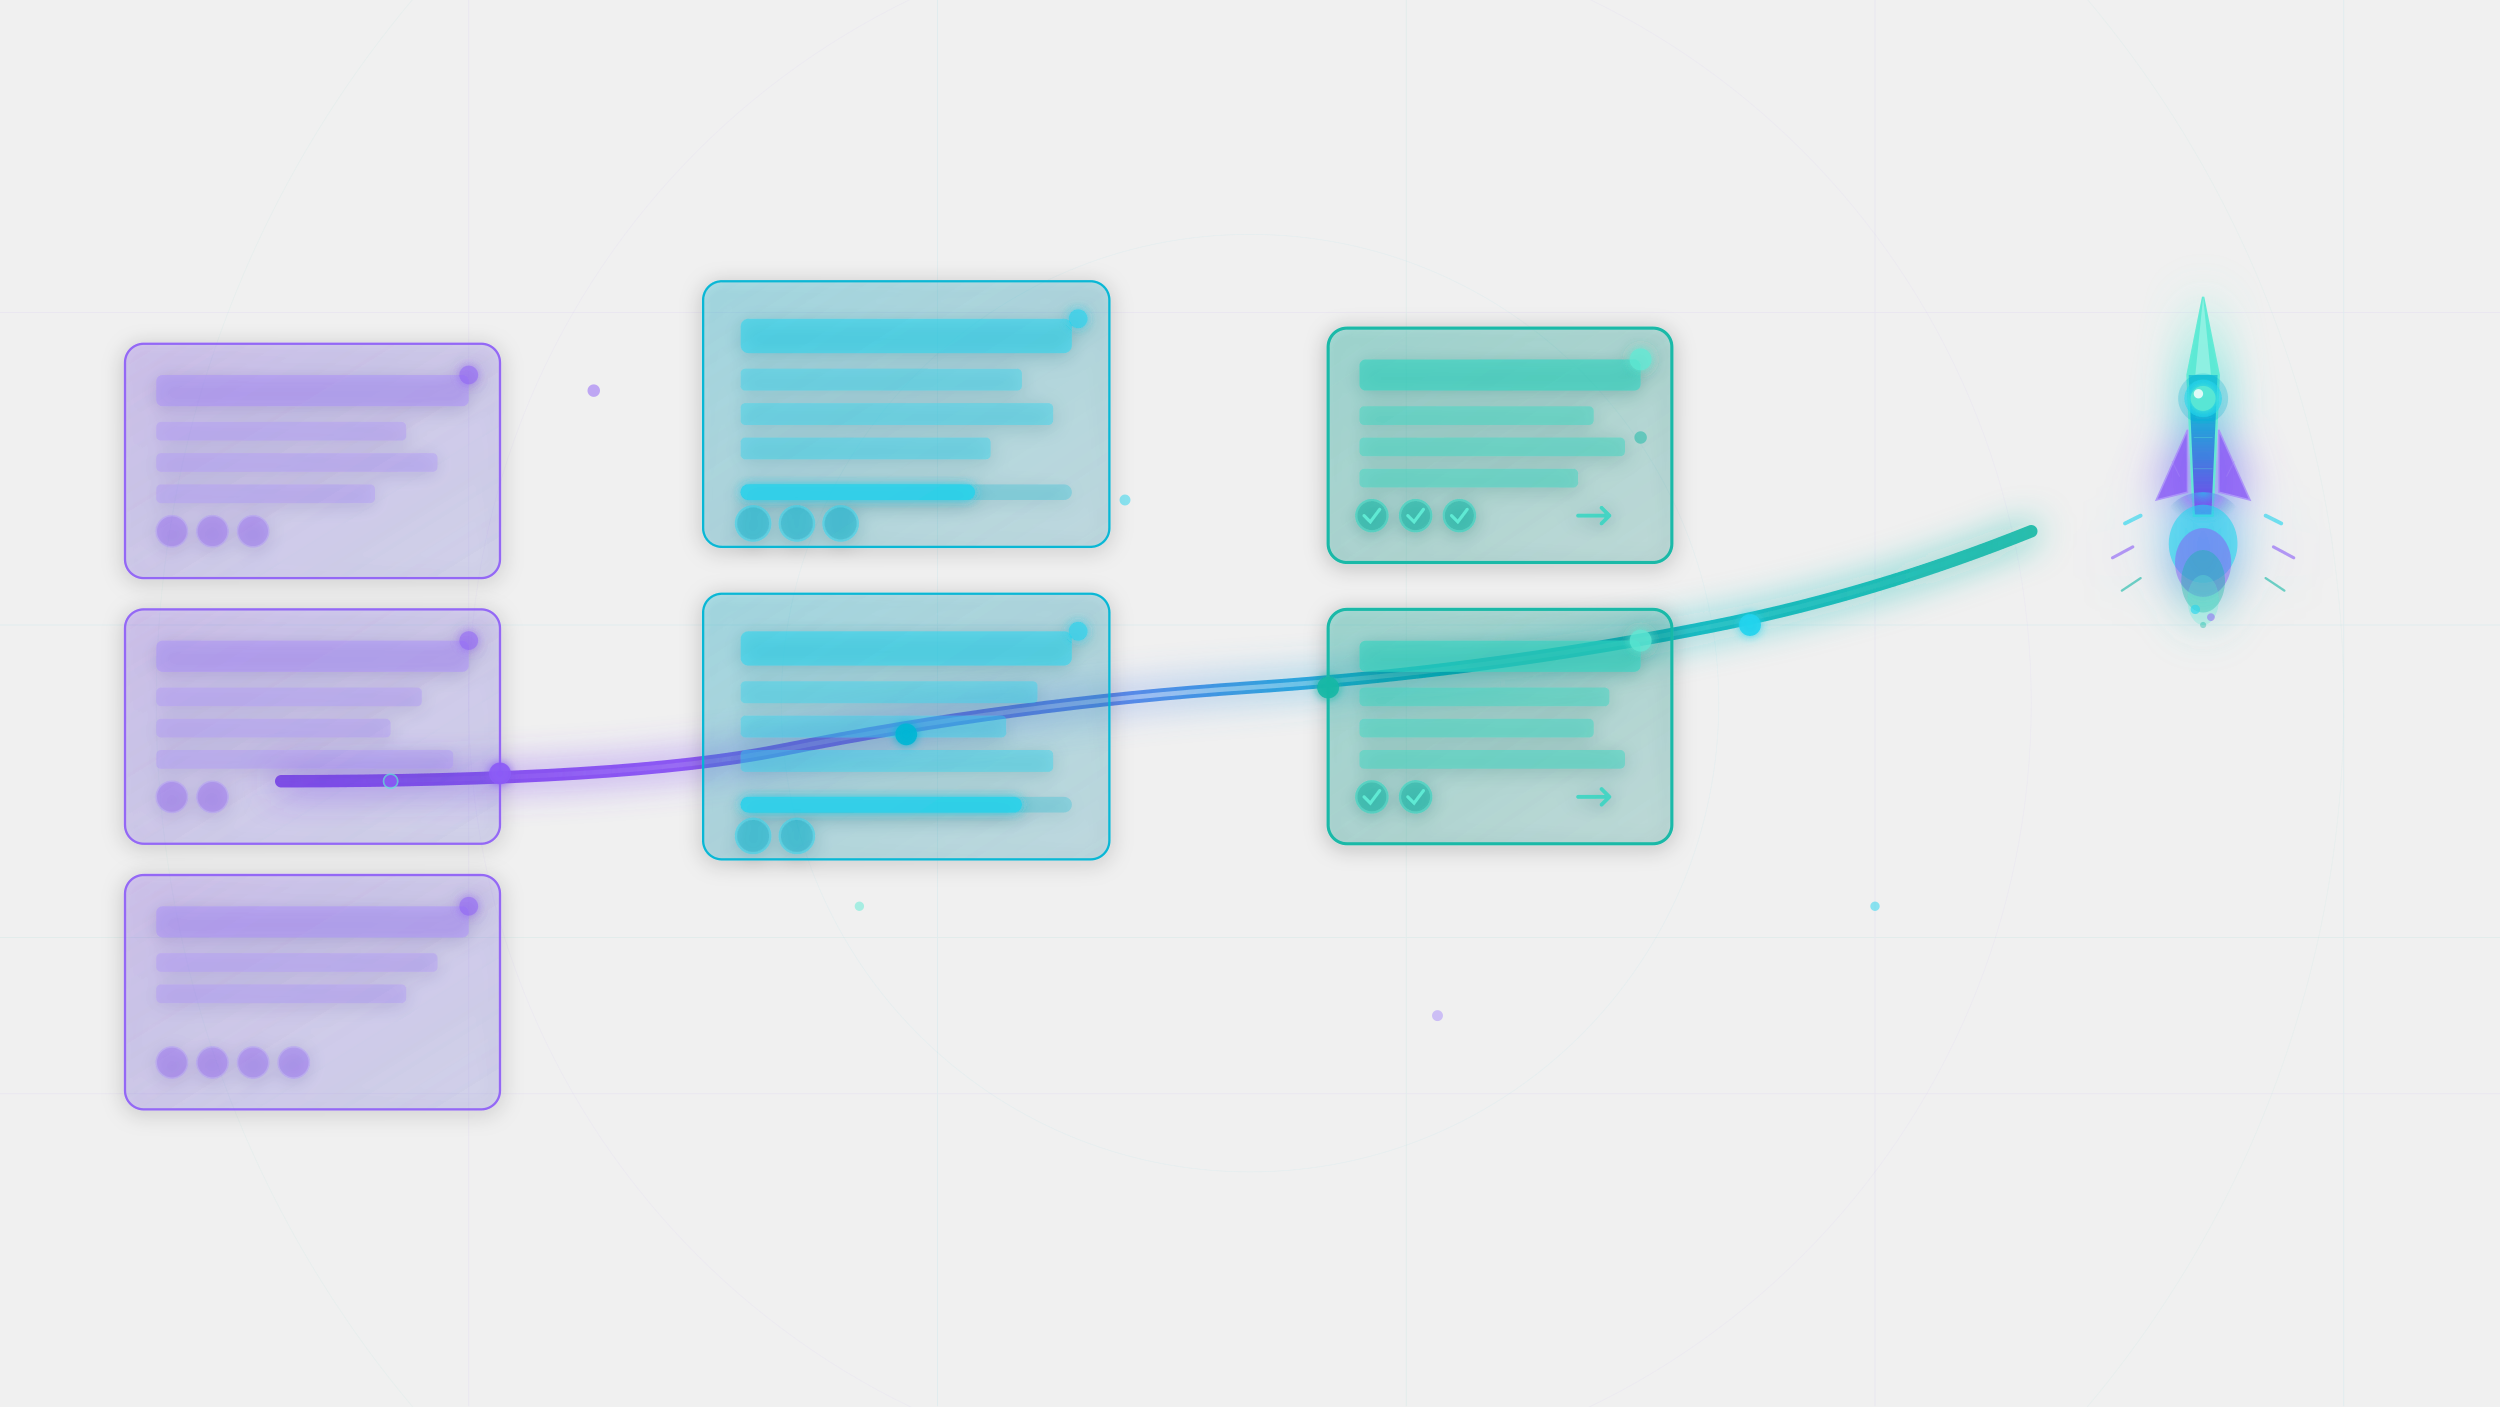
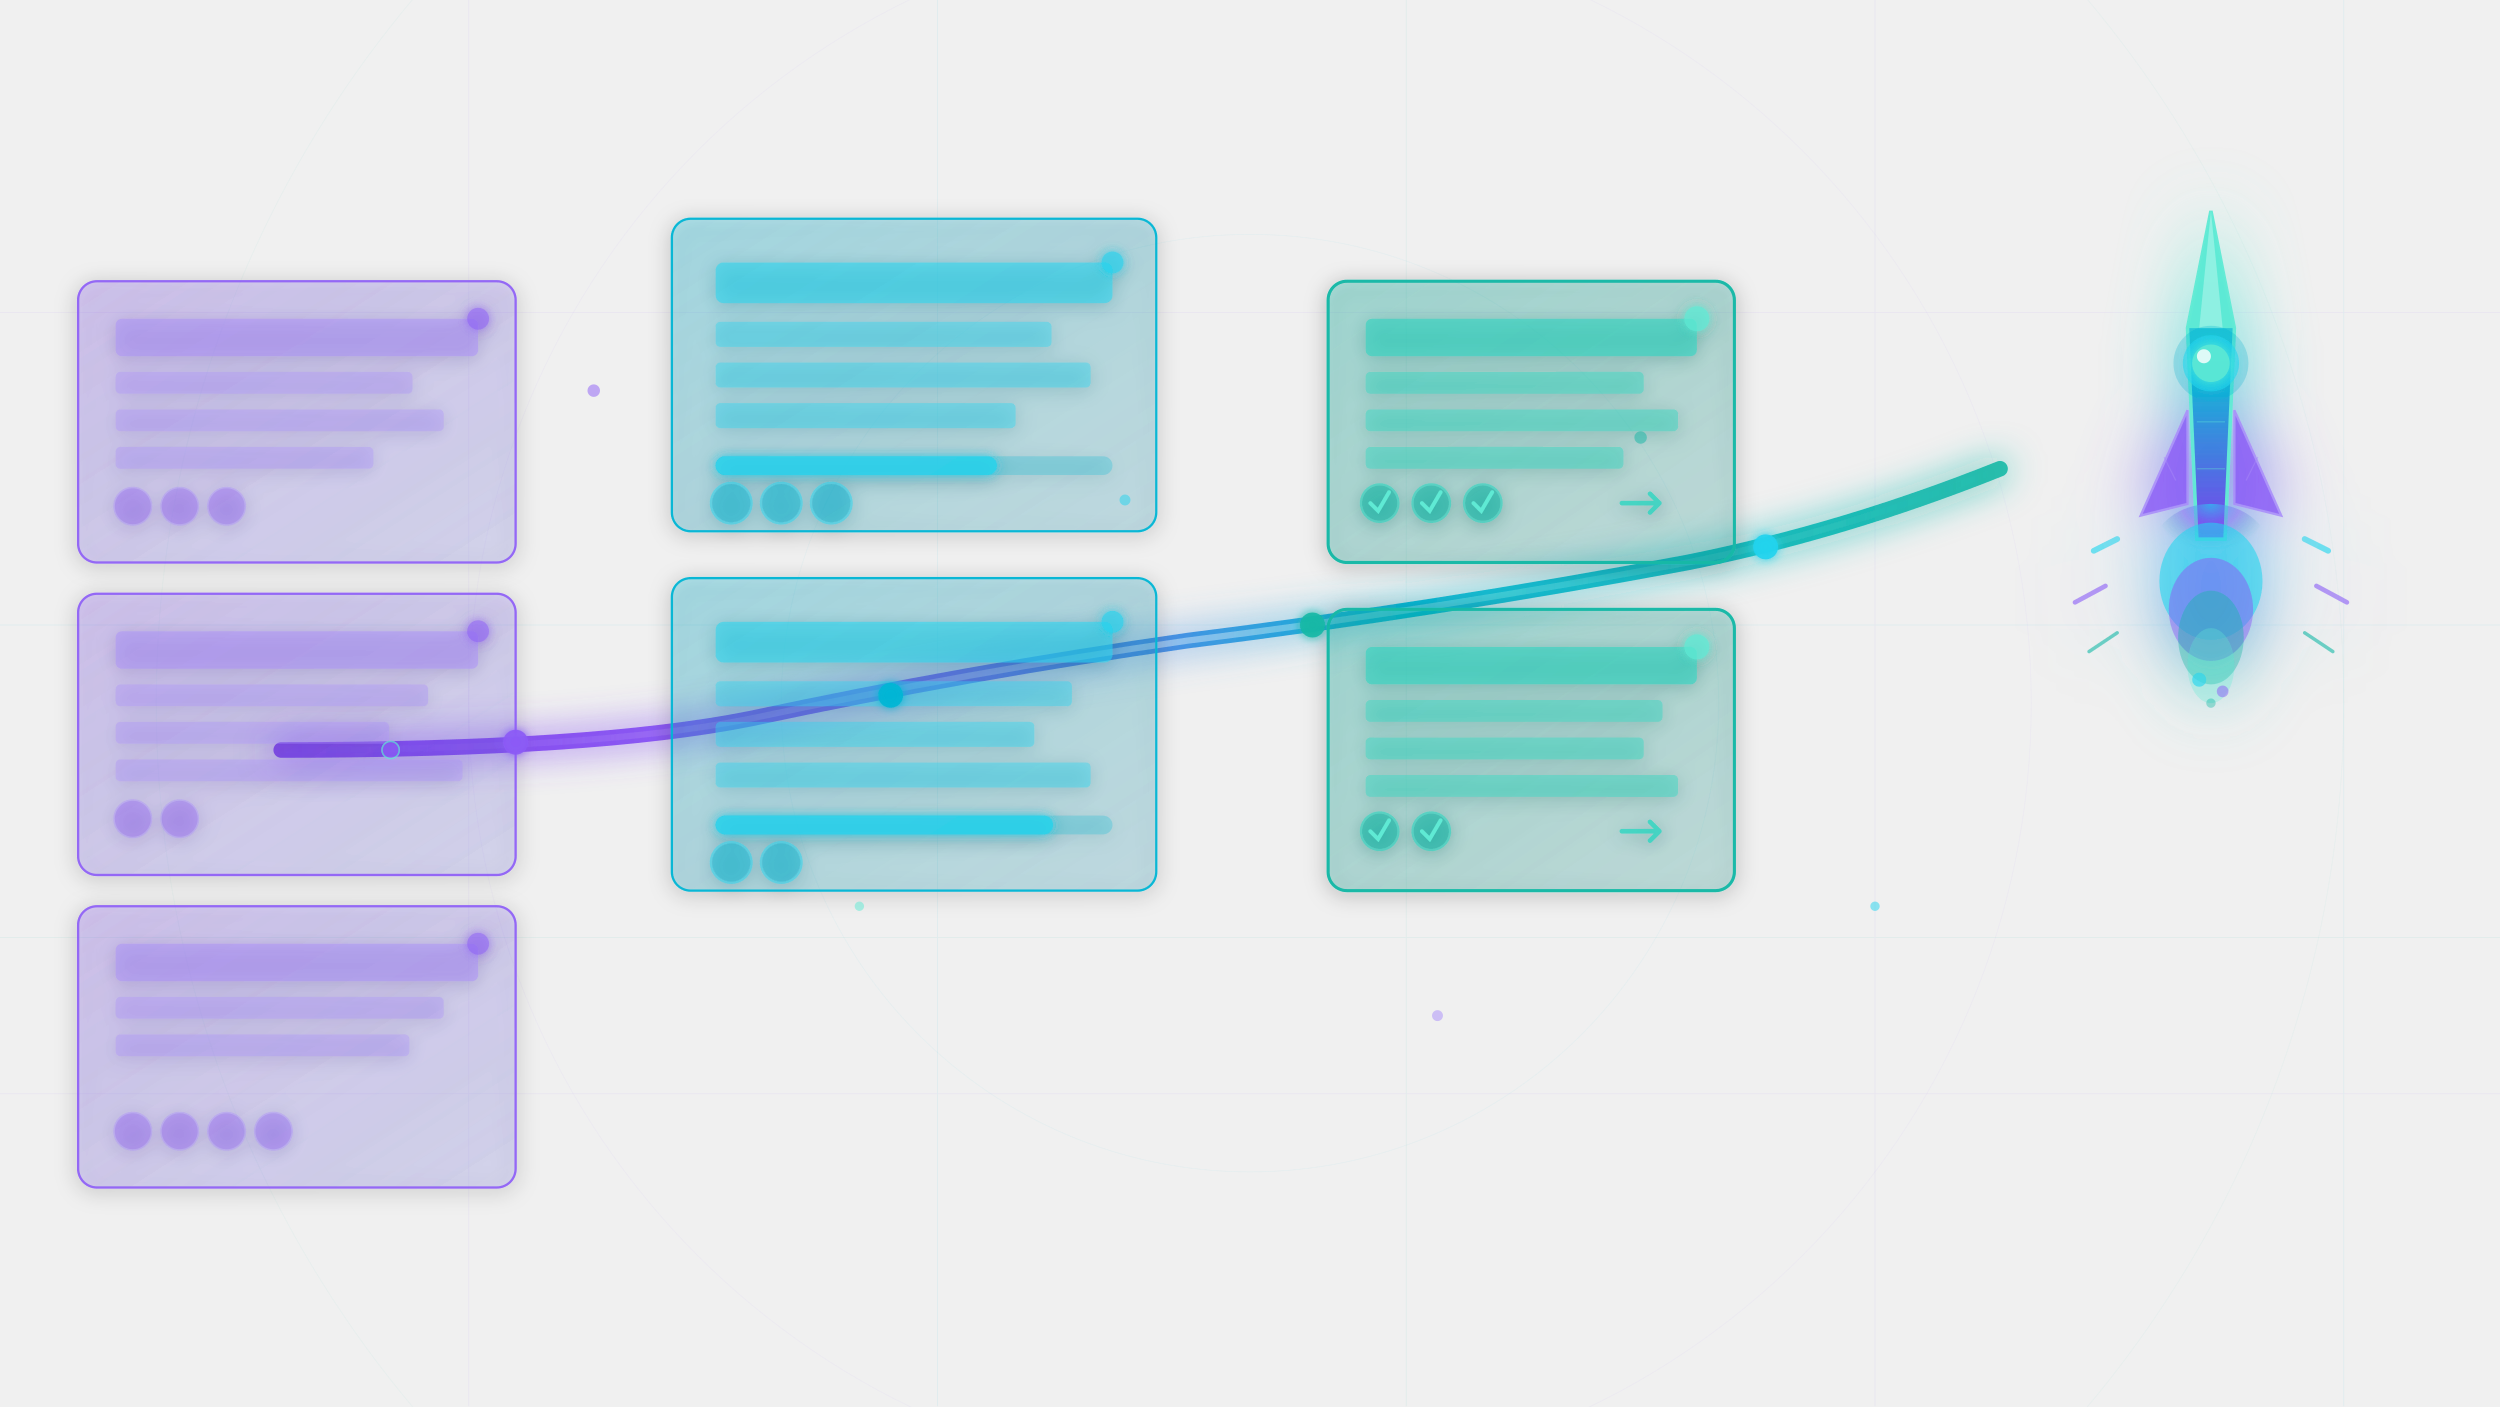
<svg xmlns="http://www.w3.org/2000/svg" viewBox="0 0 1600 900">
  <defs>
    <linearGradient id="pipelineMain" x1="0%" y1="50%" x2="100%" y2="50%">
      <stop offset="0%" style="stop-color:#7C3AED;stop-opacity:0.9" />
      <stop offset="35%" style="stop-color:#8B5CF6;stop-opacity:0.95" />
      <stop offset="65%" style="stop-color:#06B6D4;stop-opacity:0.95" />
      <stop offset="100%" style="stop-color:#14B8A6;stop-opacity:0.9" />
    </linearGradient>
    <linearGradient id="pipelineHighlight" x1="0%" y1="0%" x2="100%" y2="0%">
      <stop offset="0%" style="stop-color:#A78BFA;stop-opacity:0" />
      <stop offset="50%" style="stop-color:#FFFFFF;stop-opacity:0.6" />
      <stop offset="100%" style="stop-color:#5EEAD4;stop-opacity:0" />
    </linearGradient>
    <linearGradient id="cardViolet" x1="0%" y1="0%" x2="100%" y2="100%">
      <stop offset="0%" style="stop-color:#8B5CF6;stop-opacity:0.25" />
      <stop offset="100%" style="stop-color:#6366F1;stop-opacity:0.15" />
    </linearGradient>
    <linearGradient id="cardCyan" x1="0%" y1="0%" x2="100%" y2="100%">
      <stop offset="0%" style="stop-color:#06B6D4;stop-opacity:0.25" />
      <stop offset="100%" style="stop-color:#0891B2;stop-opacity:0.15" />
    </linearGradient>
    <linearGradient id="cardTeal" x1="0%" y1="0%" x2="100%" y2="100%">
      <stop offset="0%" style="stop-color:#14B8A6;stop-opacity:0.25" />
      <stop offset="100%" style="stop-color:#0D9488;stop-opacity:0.15" />
    </linearGradient>
    <linearGradient id="rocketBody" x1="50%" y1="100%" x2="50%" y2="0%">
      <stop offset="0%" style="stop-color:#7C3AED;stop-opacity:1" />
      <stop offset="50%" style="stop-color:#06B6D4;stop-opacity:1" />
      <stop offset="100%" style="stop-color:#5EEAD4;stop-opacity:1" />
    </linearGradient>
    <radialGradient id="exhaustGlow" cx="50%" cy="0%">
      <stop offset="0%" style="stop-color:#22D3EE;stop-opacity:0.9" />
      <stop offset="50%" style="stop-color:#8B5CF6;stop-opacity:0.6" />
      <stop offset="100%" style="stop-color:#14B8A6;stop-opacity:0" />
    </radialGradient>
    <filter id="cardGlow" x="-50%" y="-50%" width="200%" height="200%">
      <feGaussianBlur in="SourceAlpha" stdDeviation="6" />
      <feOffset dx="0" dy="2" result="offsetblur" />
      <feComponentTransfer>
        <feFuncA type="linear" slope="0.5" />
      </feComponentTransfer>
      <feMerge>
        <feMergeNode />
        <feMergeNode in="SourceGraphic" />
      </feMerge>
    </filter>
    <filter id="pipelineGlow" x="-50%" y="-50%" width="200%" height="200%">
      <feGaussianBlur stdDeviation="12" result="coloredBlur" />
      <feMerge>
        <feMergeNode in="coloredBlur" />
        <feMergeNode in="SourceGraphic" />
      </feMerge>
    </filter>
    <filter id="premiumGlow" x="-100%" y="-100%" width="300%" height="300%">
      <feGaussianBlur stdDeviation="15" result="coloredBlur" />
      <feMerge>
        <feMergeNode in="coloredBlur" />
        <feMergeNode in="SourceGraphic" />
      </feMerge>
    </filter>
    <filter id="subtleGlow" x="-50%" y="-50%" width="200%" height="200%">
      <feGaussianBlur stdDeviation="3" result="coloredBlur" />
      <feMerge>
        <feMergeNode in="coloredBlur" />
        <feMergeNode in="SourceGraphic" />
      </feMerge>
    </filter>
    <filter id="glass" x="-50%" y="-50%" width="200%" height="200%">
      <feGaussianBlur in="SourceGraphic" stdDeviation="2" />
      <feComponentTransfer>
        <feFuncA type="discrete" tableValues="0.8" />
      </feComponentTransfer>
    </filter>
  </defs>
  <g opacity="0.08">
    <line x1="0" y1="200" x2="1600" y2="200" stroke="#8B5CF6" stroke-width="0.5" />
    <line x1="0" y1="400" x2="1600" y2="400" stroke="#06B6D4" stroke-width="0.5" />
    <line x1="0" y1="600" x2="1600" y2="600" stroke="#14B8A6" stroke-width="0.5" />
    <line x1="0" y1="700" x2="1600" y2="700" stroke="#8B5CF6" stroke-width="0.5" />
    <line x1="300" y1="0" x2="300" y2="900" stroke="#8B5CF6" stroke-width="0.5" />
    <line x1="600" y1="0" x2="600" y2="900" stroke="#06B6D4" stroke-width="0.5" />
    <line x1="900" y1="0" x2="900" y2="900" stroke="#14B8A6" stroke-width="0.5" />
    <line x1="1200" y1="0" x2="1200" y2="900" stroke="#8B5CF6" stroke-width="0.5" />
    <line x1="1500" y1="0" x2="1500" y2="900" stroke="#06B6D4" stroke-width="0.5" />
  </g>
  <g opacity="0.05">
    <circle cx="800" cy="450" r="300" fill="none" stroke="#06B6D4" stroke-width="0.5" />
    <circle cx="800" cy="450" r="500" fill="none" stroke="#8B5CF6" stroke-width="0.5" />
    <circle cx="800" cy="450" r="700" fill="none" stroke="#14B8A6" stroke-width="0.5" />
  </g>
  <g filter="url(#pipelineGlow)">
-     <path d="M 180 500 Q 400 500 500 480 Q 650 450 800 440 Q 950 430 1100 400 Q 1200 380 1300 340" stroke="url(#pipelineMain)" stroke-width="8" fill="none" stroke-linecap="round" />
-     <path d="M 180 500 Q 400 500 500 480 Q 650 450 800 440 Q 950 430 1100 400 Q 1200 380 1300 340" stroke="url(#pipelineHighlight)" stroke-width="3" fill="none" stroke-linecap="round" opacity="0.7" />
-   </g>
-   <g transform="translate(80, 220)">
+     <path d="M 180 480 Q 380 480 480 460 Q 620 430 760 410 Q 920 390 1080 360 Q 1180 340 1280 300" stroke="url(#pipelineMain)" stroke-width="10" fill="none" stroke-linecap="round" />
+     <path d="M 180 480 Q 380 480 480 460 Q 620 430 760 410 Q 920 390 1080 360 Q 1180 340 1280 300" stroke="url(#pipelineHighlight)" stroke-width="4" fill="none" stroke-linecap="round" opacity="0.7" />
+   </g>
+   <g transform="translate(50, 180)">
    <g filter="url(#cardGlow)">
-       <rect x="0" y="0" width="240" height="150" rx="12" fill="url(#cardViolet)" stroke="#8B5CF6" stroke-width="1.5" opacity="0.9" />
-       <rect x="20" y="20" width="200" height="20" rx="4" fill="#A78BFA" opacity="0.5" />
-       <rect x="20" y="50" width="160" height="12" rx="3" fill="#A78BFA" opacity="0.35" />
-       <rect x="20" y="70" width="180" height="12" rx="3" fill="#A78BFA" opacity="0.35" />
-       <rect x="20" y="90" width="140" height="12" rx="3" fill="#A78BFA" opacity="0.35" />
-       <circle cx="30" cy="120" r="10" fill="#8B5CF6" opacity="0.4" stroke="#A78BFA" stroke-width="1" />
-       <circle cx="56" cy="120" r="10" fill="#8B5CF6" opacity="0.4" stroke="#A78BFA" stroke-width="1" />
-       <circle cx="82" cy="120" r="10" fill="#8B5CF6" opacity="0.4" stroke="#A78BFA" stroke-width="1" />
-       <circle cx="220" cy="20" r="6" fill="#8B5CF6" opacity="0.6" filter="url(#subtleGlow)" />
-     </g>
-     <g transform="translate(0, 170)" filter="url(#cardGlow)">
-       <rect x="0" y="0" width="240" height="150" rx="12" fill="url(#cardViolet)" stroke="#8B5CF6" stroke-width="1.5" opacity="0.9" />
-       <rect x="20" y="20" width="200" height="20" rx="4" fill="#A78BFA" opacity="0.5" />
-       <rect x="20" y="50" width="170" height="12" rx="3" fill="#A78BFA" opacity="0.35" />
-       <rect x="20" y="70" width="150" height="12" rx="3" fill="#A78BFA" opacity="0.35" />
-       <rect x="20" y="90" width="190" height="12" rx="3" fill="#A78BFA" opacity="0.35" />
-       <circle cx="30" cy="120" r="10" fill="#8B5CF6" opacity="0.4" stroke="#A78BFA" stroke-width="1" />
-       <circle cx="56" cy="120" r="10" fill="#8B5CF6" opacity="0.4" stroke="#A78BFA" stroke-width="1" />
-       <circle cx="220" cy="20" r="6" fill="#8B5CF6" opacity="0.6" filter="url(#subtleGlow)" />
-     </g>
-     <g transform="translate(0, 340)" filter="url(#cardGlow)">
-       <rect x="0" y="0" width="240" height="150" rx="12" fill="url(#cardViolet)" stroke="#8B5CF6" stroke-width="1.5" opacity="0.9" />
-       <rect x="20" y="20" width="200" height="20" rx="4" fill="#A78BFA" opacity="0.5" />
-       <rect x="20" y="50" width="180" height="12" rx="3" fill="#A78BFA" opacity="0.35" />
-       <rect x="20" y="70" width="160" height="12" rx="3" fill="#A78BFA" opacity="0.35" />
-       <circle cx="30" cy="120" r="10" fill="#8B5CF6" opacity="0.4" stroke="#A78BFA" stroke-width="1" />
-       <circle cx="56" cy="120" r="10" fill="#8B5CF6" opacity="0.4" stroke="#A78BFA" stroke-width="1" />
-       <circle cx="82" cy="120" r="10" fill="#8B5CF6" opacity="0.4" stroke="#A78BFA" stroke-width="1" />
-       <circle cx="108" cy="120" r="10" fill="#8B5CF6" opacity="0.4" stroke="#A78BFA" stroke-width="1" />
-       <circle cx="220" cy="20" r="6" fill="#8B5CF6" opacity="0.6" filter="url(#subtleGlow)" />
-     </g>
-   </g>
-   <g transform="translate(450, 180)">
+       <rect x="0" y="0" width="280" height="180" rx="12" fill="url(#cardViolet)" stroke="#8B5CF6" stroke-width="1.5" opacity="0.9" />
+       <rect x="24" y="24" width="232" height="24" rx="4" fill="#A78BFA" opacity="0.5" />
+       <rect x="24" y="58" width="190" height="14" rx="3" fill="#A78BFA" opacity="0.35" />
+       <rect x="24" y="82" width="210" height="14" rx="3" fill="#A78BFA" opacity="0.35" />
+       <rect x="24" y="106" width="165" height="14" rx="3" fill="#A78BFA" opacity="0.35" />
+       <circle cx="35" cy="144" r="12" fill="#8B5CF6" opacity="0.4" stroke="#A78BFA" stroke-width="1" />
+       <circle cx="65" cy="144" r="12" fill="#8B5CF6" opacity="0.4" stroke="#A78BFA" stroke-width="1" />
+       <circle cx="95" cy="144" r="12" fill="#8B5CF6" opacity="0.4" stroke="#A78BFA" stroke-width="1" />
+       <circle cx="256" cy="24" r="7" fill="#8B5CF6" opacity="0.6" filter="url(#subtleGlow)" />
+     </g>
+     <g transform="translate(0, 200)" filter="url(#cardGlow)">
+       <rect x="0" y="0" width="280" height="180" rx="12" fill="url(#cardViolet)" stroke="#8B5CF6" stroke-width="1.5" opacity="0.9" />
+       <rect x="24" y="24" width="232" height="24" rx="4" fill="#A78BFA" opacity="0.5" />
+       <rect x="24" y="58" width="200" height="14" rx="3" fill="#A78BFA" opacity="0.35" />
+       <rect x="24" y="82" width="175" height="14" rx="3" fill="#A78BFA" opacity="0.35" />
+       <rect x="24" y="106" width="222" height="14" rx="3" fill="#A78BFA" opacity="0.35" />
+       <circle cx="35" cy="144" r="12" fill="#8B5CF6" opacity="0.4" stroke="#A78BFA" stroke-width="1" />
+       <circle cx="65" cy="144" r="12" fill="#8B5CF6" opacity="0.4" stroke="#A78BFA" stroke-width="1" />
+       <circle cx="256" cy="24" r="7" fill="#8B5CF6" opacity="0.6" filter="url(#subtleGlow)" />
+     </g>
+     <g transform="translate(0, 400)" filter="url(#cardGlow)">
+       <rect x="0" y="0" width="280" height="180" rx="12" fill="url(#cardViolet)" stroke="#8B5CF6" stroke-width="1.5" opacity="0.9" />
+       <rect x="24" y="24" width="232" height="24" rx="4" fill="#A78BFA" opacity="0.5" />
+       <rect x="24" y="58" width="210" height="14" rx="3" fill="#A78BFA" opacity="0.35" />
+       <rect x="24" y="82" width="188" height="14" rx="3" fill="#A78BFA" opacity="0.35" />
+       <circle cx="35" cy="144" r="12" fill="#8B5CF6" opacity="0.4" stroke="#A78BFA" stroke-width="1" />
+       <circle cx="65" cy="144" r="12" fill="#8B5CF6" opacity="0.4" stroke="#A78BFA" stroke-width="1" />
+       <circle cx="95" cy="144" r="12" fill="#8B5CF6" opacity="0.4" stroke="#A78BFA" stroke-width="1" />
+       <circle cx="125" cy="144" r="12" fill="#8B5CF6" opacity="0.4" stroke="#A78BFA" stroke-width="1" />
+       <circle cx="256" cy="24" r="7" fill="#8B5CF6" opacity="0.6" filter="url(#subtleGlow)" />
+     </g>
+   </g>
+   <g transform="translate(430, 140)">
    <g filter="url(#cardGlow)">
-       <rect x="0" y="0" width="260" height="170" rx="12" fill="url(#cardCyan)" stroke="#06B6D4" stroke-width="1.5" opacity="0.95" />
-       <rect x="24" y="24" width="212" height="22" rx="5" fill="#22D3EE" opacity="0.55" />
-       <rect x="24" y="56" width="180" height="14" rx="3" fill="#22D3EE" opacity="0.4" />
-       <rect x="24" y="78" width="200" height="14" rx="3" fill="#22D3EE" opacity="0.4" />
-       <rect x="24" y="100" width="160" height="14" rx="3" fill="#22D3EE" opacity="0.4" />
-       <rect x="24" y="130" width="212" height="10" rx="5" fill="#06B6D4" opacity="0.25" />
-       <rect x="24" y="130" width="150" height="10" rx="5" fill="#22D3EE" opacity="0.8" filter="url(#subtleGlow)" />
-       <circle cx="32" cy="155" r="11" fill="#06B6D4" opacity="0.5" stroke="#22D3EE" stroke-width="1.5" />
-       <circle cx="60" cy="155" r="11" fill="#06B6D4" opacity="0.5" stroke="#22D3EE" stroke-width="1.5" />
-       <circle cx="88" cy="155" r="11" fill="#06B6D4" opacity="0.5" stroke="#22D3EE" stroke-width="1.5" />
-       <circle cx="240" cy="24" r="6" fill="#22D3EE" opacity="0.7" filter="url(#subtleGlow)" />
-     </g>
-     <g transform="translate(0, 200)" filter="url(#cardGlow)">
-       <rect x="0" y="0" width="260" height="170" rx="12" fill="url(#cardCyan)" stroke="#06B6D4" stroke-width="1.5" opacity="0.95" />
-       <rect x="24" y="24" width="212" height="22" rx="5" fill="#22D3EE" opacity="0.55" />
-       <rect x="24" y="56" width="190" height="14" rx="3" fill="#22D3EE" opacity="0.4" />
-       <rect x="24" y="78" width="170" height="14" rx="3" fill="#22D3EE" opacity="0.4" />
-       <rect x="24" y="100" width="200" height="14" rx="3" fill="#22D3EE" opacity="0.4" />
-       <rect x="24" y="130" width="212" height="10" rx="5" fill="#06B6D4" opacity="0.25" />
-       <rect x="24" y="130" width="180" height="10" rx="5" fill="#22D3EE" opacity="0.8" filter="url(#subtleGlow)" />
-       <circle cx="32" cy="155" r="11" fill="#06B6D4" opacity="0.5" stroke="#22D3EE" stroke-width="1.5" />
-       <circle cx="60" cy="155" r="11" fill="#06B6D4" opacity="0.5" stroke="#22D3EE" stroke-width="1.5" />
-       <circle cx="240" cy="24" r="6" fill="#22D3EE" opacity="0.7" filter="url(#subtleGlow)" />
-     </g>
-   </g>
-   <g transform="translate(850, 210)">
+       <rect x="0" y="0" width="310" height="200" rx="12" fill="url(#cardCyan)" stroke="#06B6D4" stroke-width="1.5" opacity="0.95" />
+       <rect x="28" y="28" width="254" height="26" rx="5" fill="#22D3EE" opacity="0.55" />
+       <rect x="28" y="66" width="215" height="16" rx="3" fill="#22D3EE" opacity="0.4" />
+       <rect x="28" y="92" width="240" height="16" rx="3" fill="#22D3EE" opacity="0.4" />
+       <rect x="28" y="118" width="192" height="16" rx="3" fill="#22D3EE" opacity="0.4" />
+       <rect x="28" y="152" width="254" height="12" rx="6" fill="#06B6D4" opacity="0.25" />
+       <rect x="28" y="152" width="180" height="12" rx="6" fill="#22D3EE" opacity="0.8" filter="url(#subtleGlow)" />
+       <circle cx="38" cy="182" r="13" fill="#06B6D4" opacity="0.5" stroke="#22D3EE" stroke-width="1.5" />
+       <circle cx="70" cy="182" r="13" fill="#06B6D4" opacity="0.5" stroke="#22D3EE" stroke-width="1.5" />
+       <circle cx="102" cy="182" r="13" fill="#06B6D4" opacity="0.5" stroke="#22D3EE" stroke-width="1.5" />
+       <circle cx="282" cy="28" r="7" fill="#22D3EE" opacity="0.7" filter="url(#subtleGlow)" />
+     </g>
+     <g transform="translate(0, 230)" filter="url(#cardGlow)">
+       <rect x="0" y="0" width="310" height="200" rx="12" fill="url(#cardCyan)" stroke="#06B6D4" stroke-width="1.5" opacity="0.95" />
+       <rect x="28" y="28" width="254" height="26" rx="5" fill="#22D3EE" opacity="0.55" />
+       <rect x="28" y="66" width="228" height="16" rx="3" fill="#22D3EE" opacity="0.4" />
+       <rect x="28" y="92" width="204" height="16" rx="3" fill="#22D3EE" opacity="0.4" />
+       <rect x="28" y="118" width="240" height="16" rx="3" fill="#22D3EE" opacity="0.4" />
+       <rect x="28" y="152" width="254" height="12" rx="6" fill="#06B6D4" opacity="0.25" />
+       <rect x="28" y="152" width="216" height="12" rx="6" fill="#22D3EE" opacity="0.8" filter="url(#subtleGlow)" />
+       <circle cx="38" cy="182" r="13" fill="#06B6D4" opacity="0.5" stroke="#22D3EE" stroke-width="1.5" />
+       <circle cx="70" cy="182" r="13" fill="#06B6D4" opacity="0.5" stroke="#22D3EE" stroke-width="1.5" />
+       <circle cx="282" cy="28" r="7" fill="#22D3EE" opacity="0.7" filter="url(#subtleGlow)" />
+     </g>
+   </g>
+   <g transform="translate(850, 180)">
    <g filter="url(#cardGlow)">
-       <rect x="0" y="0" width="220" height="150" rx="12" fill="url(#cardTeal)" stroke="#14B8A6" stroke-width="2" opacity="0.98" />
-       <rect x="20" y="20" width="180" height="20" rx="4" fill="#2DD4BF" opacity="0.6" />
-       <rect x="20" y="50" width="150" height="12" rx="3" fill="#2DD4BF" opacity="0.45" />
-       <rect x="20" y="70" width="170" height="12" rx="3" fill="#2DD4BF" opacity="0.45" />
-       <rect x="20" y="90" width="140" height="12" rx="3" fill="#2DD4BF" opacity="0.45" />
-       <circle cx="28" cy="120" r="10" fill="#14B8A6" opacity="0.6" stroke="#2DD4BF" stroke-width="1.5" />
-       <path d="M 23 120 L 27 124 L 33 116" stroke="#5EEAD4" stroke-width="2" fill="none" stroke-linecap="round" />
-       <circle cx="56" cy="120" r="10" fill="#14B8A6" opacity="0.6" stroke="#2DD4BF" stroke-width="1.5" />
-       <path d="M 51 120 L 55 124 L 61 116" stroke="#5EEAD4" stroke-width="2" fill="none" stroke-linecap="round" />
-       <circle cx="84" cy="120" r="10" fill="#14B8A6" opacity="0.6" stroke="#2DD4BF" stroke-width="1.5" />
-       <path d="M 79 120 L 83 124 L 89 116" stroke="#5EEAD4" stroke-width="2" fill="none" stroke-linecap="round" />
-       <path d="M 160 120 L 180 120 L 175 115 M 180 120 L 175 125" stroke="#2DD4BF" stroke-width="2.5" fill="none" stroke-linecap="round" stroke-linejoin="round" opacity="0.8" />
-       <circle cx="200" cy="20" r="7" fill="#5EEAD4" opacity="0.8" filter="url(#subtleGlow)" />
-     </g>
-     <g transform="translate(0, 180)" filter="url(#cardGlow)">
-       <rect x="0" y="0" width="220" height="150" rx="12" fill="url(#cardTeal)" stroke="#14B8A6" stroke-width="2" opacity="0.98" />
-       <rect x="20" y="20" width="180" height="20" rx="4" fill="#2DD4BF" opacity="0.6" />
-       <rect x="20" y="50" width="160" height="12" rx="3" fill="#2DD4BF" opacity="0.45" />
-       <rect x="20" y="70" width="150" height="12" rx="3" fill="#2DD4BF" opacity="0.45" />
-       <rect x="20" y="90" width="170" height="12" rx="3" fill="#2DD4BF" opacity="0.45" />
-       <circle cx="28" cy="120" r="10" fill="#14B8A6" opacity="0.6" stroke="#2DD4BF" stroke-width="1.5" />
-       <path d="M 23 120 L 27 124 L 33 116" stroke="#5EEAD4" stroke-width="2" fill="none" stroke-linecap="round" />
-       <circle cx="56" cy="120" r="10" fill="#14B8A6" opacity="0.6" stroke="#2DD4BF" stroke-width="1.5" />
-       <path d="M 51 120 L 55 124 L 61 116" stroke="#5EEAD4" stroke-width="2" fill="none" stroke-linecap="round" />
-       <path d="M 160 120 L 180 120 L 175 115 M 180 120 L 175 125" stroke="#2DD4BF" stroke-width="2.5" fill="none" stroke-linecap="round" stroke-linejoin="round" opacity="0.8" />
-       <circle cx="200" cy="20" r="7" fill="#5EEAD4" opacity="0.8" filter="url(#subtleGlow)" />
-     </g>
-   </g>
-   <g transform="translate(1320, 180)" filter="url(#premiumGlow)">
+       <rect x="0" y="0" width="260" height="180" rx="12" fill="url(#cardTeal)" stroke="#14B8A6" stroke-width="2" opacity="0.98" />
+       <rect x="24" y="24" width="212" height="24" rx="4" fill="#2DD4BF" opacity="0.6" />
+       <rect x="24" y="58" width="178" height="14" rx="3" fill="#2DD4BF" opacity="0.45" />
+       <rect x="24" y="82" width="200" height="14" rx="3" fill="#2DD4BF" opacity="0.45" />
+       <rect x="24" y="106" width="165" height="14" rx="3" fill="#2DD4BF" opacity="0.45" />
+       <circle cx="33" cy="142" r="12" fill="#14B8A6" opacity="0.6" stroke="#2DD4BF" stroke-width="1.5" />
+       <path d="M 27 142 L 32 147 L 39 135" stroke="#5EEAD4" stroke-width="2.5" fill="none" stroke-linecap="round" />
+       <circle cx="66" cy="142" r="12" fill="#14B8A6" opacity="0.6" stroke="#2DD4BF" stroke-width="1.5" />
+       <path d="M 60 142 L 65 147 L 72 135" stroke="#5EEAD4" stroke-width="2.5" fill="none" stroke-linecap="round" />
+       <circle cx="99" cy="142" r="12" fill="#14B8A6" opacity="0.6" stroke="#2DD4BF" stroke-width="1.5" />
+       <path d="M 93 142 L 98 147 L 105 135" stroke="#5EEAD4" stroke-width="2.5" fill="none" stroke-linecap="round" />
+       <path d="M 188 142 L 212 142 L 206 136 M 212 142 L 206 148" stroke="#2DD4BF" stroke-width="3" fill="none" stroke-linecap="round" stroke-linejoin="round" opacity="0.8" />
+       <circle cx="236" cy="24" r="8" fill="#5EEAD4" opacity="0.8" filter="url(#subtleGlow)" />
+     </g>
+     <g transform="translate(0, 210)" filter="url(#cardGlow)">
+       <rect x="0" y="0" width="260" height="180" rx="12" fill="url(#cardTeal)" stroke="#14B8A6" stroke-width="2" opacity="0.98" />
+       <rect x="24" y="24" width="212" height="24" rx="4" fill="#2DD4BF" opacity="0.6" />
+       <rect x="24" y="58" width="190" height="14" rx="3" fill="#2DD4BF" opacity="0.45" />
+       <rect x="24" y="82" width="178" height="14" rx="3" fill="#2DD4BF" opacity="0.45" />
+       <rect x="24" y="106" width="200" height="14" rx="3" fill="#2DD4BF" opacity="0.45" />
+       <circle cx="33" cy="142" r="12" fill="#14B8A6" opacity="0.6" stroke="#2DD4BF" stroke-width="1.5" />
+       <path d="M 27 142 L 32 147 L 39 135" stroke="#5EEAD4" stroke-width="2.5" fill="none" stroke-linecap="round" />
+       <circle cx="66" cy="142" r="12" fill="#14B8A6" opacity="0.6" stroke="#2DD4BF" stroke-width="1.5" />
+       <path d="M 60 142 L 65 147 L 72 135" stroke="#5EEAD4" stroke-width="2.5" fill="none" stroke-linecap="round" />
+       <path d="M 188 142 L 212 142 L 206 136 M 212 142 L 206 148" stroke="#2DD4BF" stroke-width="3" fill="none" stroke-linecap="round" stroke-linejoin="round" opacity="0.8" />
+       <circle cx="236" cy="24" r="8" fill="#5EEAD4" opacity="0.8" filter="url(#subtleGlow)" />
+     </g>
+   </g>
+   <g transform="translate(1280, 120) scale(1.5)" filter="url(#premiumGlow)">
    <path d="M 90 10 L 100 60 L 96 150 L 84 150 L 80 60 Z" fill="url(#rocketBody)" stroke="#5EEAD4" stroke-width="1.5" opacity="0.95" />
    <path d="M 90 10 L 80 60 L 100 60 Z" fill="#5EEAD4" opacity="0.95" />
    <path d="M 90 10 L 85 60 L 95 60 Z" fill="#FFFFFF" opacity="0.3" />
    <circle cx="90" cy="75" r="16" fill="#06B6D4" opacity="0.3" />
    <circle cx="90" cy="75" r="12" fill="#22D3EE" opacity="0.6" />
    <circle cx="90" cy="75" r="8" fill="#5EEAD4" opacity="0.9" filter="url(#subtleGlow)" />
    <circle cx="87" cy="72" r="3" fill="#FFFFFF" opacity="0.8" />
    <line x1="84" y1="100" x2="96" y2="100" stroke="#5EEAD4" stroke-width="0.5" opacity="0.4" />
    <line x1="84" y1="120" x2="96" y2="120" stroke="#5EEAD4" stroke-width="0.5" opacity="0.4" />
    <path d="M 80 95 L 60 140 L 80 135 Z" fill="#8B5CF6" opacity="0.85" stroke="#A78BFA" stroke-width="1" />
    <path d="M 100 95 L 120 140 L 100 135 Z" fill="#8B5CF6" opacity="0.85" stroke="#A78BFA" stroke-width="1" />
    <line x1="70" y1="115" x2="75" y2="125" stroke="#A78BFA" stroke-width="0.5" opacity="0.5" />
    <line x1="110" y1="115" x2="105" y2="125" stroke="#A78BFA" stroke-width="0.5" opacity="0.5" />
    <ellipse cx="90" cy="155" rx="25" ry="20" fill="url(#exhaustGlow)" opacity="0.7" />
    <ellipse cx="90" cy="168" rx="22" ry="25" fill="#22D3EE" opacity="0.6" />
    <ellipse cx="90" cy="180" rx="18" ry="22" fill="#8B5CF6" opacity="0.5" />
    <ellipse cx="90" cy="192" rx="14" ry="20" fill="#14B8A6" opacity="0.4" />
    <ellipse cx="90" cy="204" rx="10" ry="16" fill="#5EEAD4" opacity="0.3" />
    <circle cx="85" cy="210" r="3" fill="#22D3EE" opacity="0.6">
      <animate attributeName="cy" values="210;230;210" dur="1.5s" repeatCount="indefinite" />
      <animate attributeName="opacity" values="0.6;0;0.6" dur="1.5s" repeatCount="indefinite" />
    </circle>
    <circle cx="95" cy="215" r="2.5" fill="#8B5CF6" opacity="0.5">
      <animate attributeName="cy" values="215;235;215" dur="1.8s" repeatCount="indefinite" />
      <animate attributeName="opacity" values="0.5;0;0.5" dur="1.8s" repeatCount="indefinite" />
    </circle>
    <circle cx="90" cy="220" r="2" fill="#14B8A6" opacity="0.4">
      <animate attributeName="cy" values="220;240;220" dur="2s" repeatCount="indefinite" />
      <animate attributeName="opacity" values="0.4;0;0.4" dur="2s" repeatCount="indefinite" />
    </circle>
    <g opacity="0.6">
      <path d="M 50 150 L 40 155" stroke="#22D3EE" stroke-width="2.5" stroke-linecap="round" />
      <path d="M 130 150 L 140 155" stroke="#22D3EE" stroke-width="2.5" stroke-linecap="round" />
      <path d="M 45 170 L 32 177" stroke="#8B5CF6" stroke-width="2" stroke-linecap="round" />
      <path d="M 135 170 L 148 177" stroke="#8B5CF6" stroke-width="2" stroke-linecap="round" />
      <path d="M 50 190 L 38 198" stroke="#14B8A6" stroke-width="1.5" stroke-linecap="round" />
      <path d="M 130 190 L 142 198" stroke="#14B8A6" stroke-width="1.5" stroke-linecap="round" />
    </g>
  </g>
  <g opacity="0.5">
    <circle cx="380" cy="250" r="4" fill="#8B5CF6">
      <animate attributeName="cy" values="250;230;250" dur="4s" repeatCount="indefinite" />
      <animate attributeName="opacity" values="0.5;0.8;0.5" dur="4s" repeatCount="indefinite" />
    </circle>
    <circle cx="720" cy="320" r="3.5" fill="#22D3EE">
      <animate attributeName="cy" values="320;300;320" dur="3.5s" repeatCount="indefinite" />
      <animate attributeName="opacity" values="0.5;0.8;0.5" dur="3.5s" repeatCount="indefinite" />
    </circle>
    <circle cx="1050" cy="280" r="4" fill="#14B8A6">
      <animate attributeName="cy" values="280;260;280" dur="4.2s" repeatCount="indefinite" />
      <animate attributeName="opacity" values="0.5;0.8;0.5" dur="4.2s" repeatCount="indefinite" />
    </circle>
    <circle cx="550" cy="580" r="3" fill="#5EEAD4">
      <animate attributeName="cy" values="580;560;580" dur="3.8s" repeatCount="indefinite" />
      <animate attributeName="opacity" values="0.5;0.8;0.5" dur="3.8s" repeatCount="indefinite" />
    </circle>
    <circle cx="920" cy="650" r="3.5" fill="#A78BFA">
      <animate attributeName="cy" values="650;630;650" dur="4.5s" repeatCount="indefinite" />
      <animate attributeName="opacity" values="0.5;0.8;0.5" dur="4.5s" repeatCount="indefinite" />
    </circle>
    <circle cx="1200" cy="580" r="3" fill="#22D3EE">
      <animate attributeName="cy" values="580;560;580" dur="3.3s" repeatCount="indefinite" />
      <animate attributeName="opacity" values="0.5;0.8;0.5" dur="3.3s" repeatCount="indefinite" />
    </circle>
  </g>
  <g filter="url(#subtleGlow)">
-     <circle cx="320" cy="495" r="7" fill="#8B5CF6" opacity="0.9">
-       <animate attributeName="r" values="7;10;7" dur="2.5s" repeatCount="indefinite" />
+     <circle cx="330" cy="475" r="8" fill="#8B5CF6" opacity="0.9">
+       <animate attributeName="r" values="8;11;8" dur="2.5s" repeatCount="indefinite" />
      <animate attributeName="opacity" values="0.9;0.6;0.9" dur="2.5s" repeatCount="indefinite" />
    </circle>
-     <circle cx="580" cy="470" r="7" fill="#06B6D4" opacity="0.9">
-       <animate attributeName="r" values="7;10;7" dur="2.5s" begin="0.6s" repeatCount="indefinite" />
+     <circle cx="570" cy="445" r="8" fill="#06B6D4" opacity="0.9">
+       <animate attributeName="r" values="8;11;8" dur="2.5s" begin="0.6s" repeatCount="indefinite" />
      <animate attributeName="opacity" values="0.9;0.6;0.9" dur="2.5s" begin="0.6s" repeatCount="indefinite" />
    </circle>
-     <circle cx="850" cy="440" r="7" fill="#14B8A6" opacity="0.9">
-       <animate attributeName="r" values="7;10;7" dur="2.5s" begin="1.2s" repeatCount="indefinite" />
+     <circle cx="840" cy="400" r="8" fill="#14B8A6" opacity="0.9">
+       <animate attributeName="r" values="8;11;8" dur="2.5s" begin="1.2s" repeatCount="indefinite" />
      <animate attributeName="opacity" values="0.9;0.6;0.9" dur="2.5s" begin="1.2s" repeatCount="indefinite" />
    </circle>
-     <circle cx="1120" cy="400" r="7" fill="#22D3EE" opacity="0.9">
-       <animate attributeName="r" values="7;10;7" dur="2.5s" begin="1.8s" repeatCount="indefinite" />
+     <circle cx="1130" cy="350" r="8" fill="#22D3EE" opacity="0.9">
+       <animate attributeName="r" values="8;11;8" dur="2.5s" begin="1.8s" repeatCount="indefinite" />
      <animate attributeName="opacity" values="0.9;0.6;0.9" dur="2.5s" begin="1.8s" repeatCount="indefinite" />
    </circle>
  </g>
  <g opacity="0.7">
-     <circle cx="250" cy="500" r="5" fill="#A78BFA">
-       <animate attributeName="cx" values="250;1300" dur="8s" repeatCount="indefinite" />
-       <animate attributeName="cy" values="500;340" dur="8s" repeatCount="indefinite" />
+     <circle cx="250" cy="480" r="6" fill="#A78BFA">
+       <animate attributeName="cx" values="250;1280" dur="8s" repeatCount="indefinite" />
+       <animate attributeName="cy" values="480;300" dur="8s" repeatCount="indefinite" />
      <animate attributeName="opacity" values="0;0.7;0" dur="8s" repeatCount="indefinite" />
    </circle>
-     <circle cx="250" cy="500" r="4" fill="#22D3EE">
-       <animate attributeName="cx" values="250;1300" dur="8s" begin="2s" repeatCount="indefinite" />
-       <animate attributeName="cy" values="500;340" dur="8s" begin="2s" repeatCount="indefinite" />
+     <circle cx="250" cy="480" r="5" fill="#22D3EE">
+       <animate attributeName="cx" values="250;1280" dur="8s" begin="2s" repeatCount="indefinite" />
+       <animate attributeName="cy" values="480;300" dur="8s" begin="2s" repeatCount="indefinite" />
      <animate attributeName="opacity" values="0;0.7;0" dur="8s" begin="2s" repeatCount="indefinite" />
    </circle>
-     <circle cx="250" cy="500" r="5" fill="#5EEAD4">
-       <animate attributeName="cx" values="250;1300" dur="8s" begin="4s" repeatCount="indefinite" />
-       <animate attributeName="cy" values="500;340" dur="8s" begin="4s" repeatCount="indefinite" />
+     <circle cx="250" cy="480" r="6" fill="#5EEAD4">
+       <animate attributeName="cx" values="250;1280" dur="8s" begin="4s" repeatCount="indefinite" />
+       <animate attributeName="cy" values="480;300" dur="8s" begin="4s" repeatCount="indefinite" />
      <animate attributeName="opacity" values="0;0.7;0" dur="8s" begin="4s" repeatCount="indefinite" />
    </circle>
-     <circle cx="250" cy="500" r="4" fill="#8B5CF6">
-       <animate attributeName="cx" values="250;1300" dur="8s" begin="6s" repeatCount="indefinite" />
-       <animate attributeName="cy" values="500;340" dur="8s" begin="6s" repeatCount="indefinite" />
+     <circle cx="250" cy="480" r="5" fill="#8B5CF6">
+       <animate attributeName="cx" values="250;1280" dur="8s" begin="6s" repeatCount="indefinite" />
+       <animate attributeName="cy" values="480;300" dur="8s" begin="6s" repeatCount="indefinite" />
      <animate attributeName="opacity" values="0;0.7;0" dur="8s" begin="6s" repeatCount="indefinite" />
    </circle>
  </g>
</svg>
